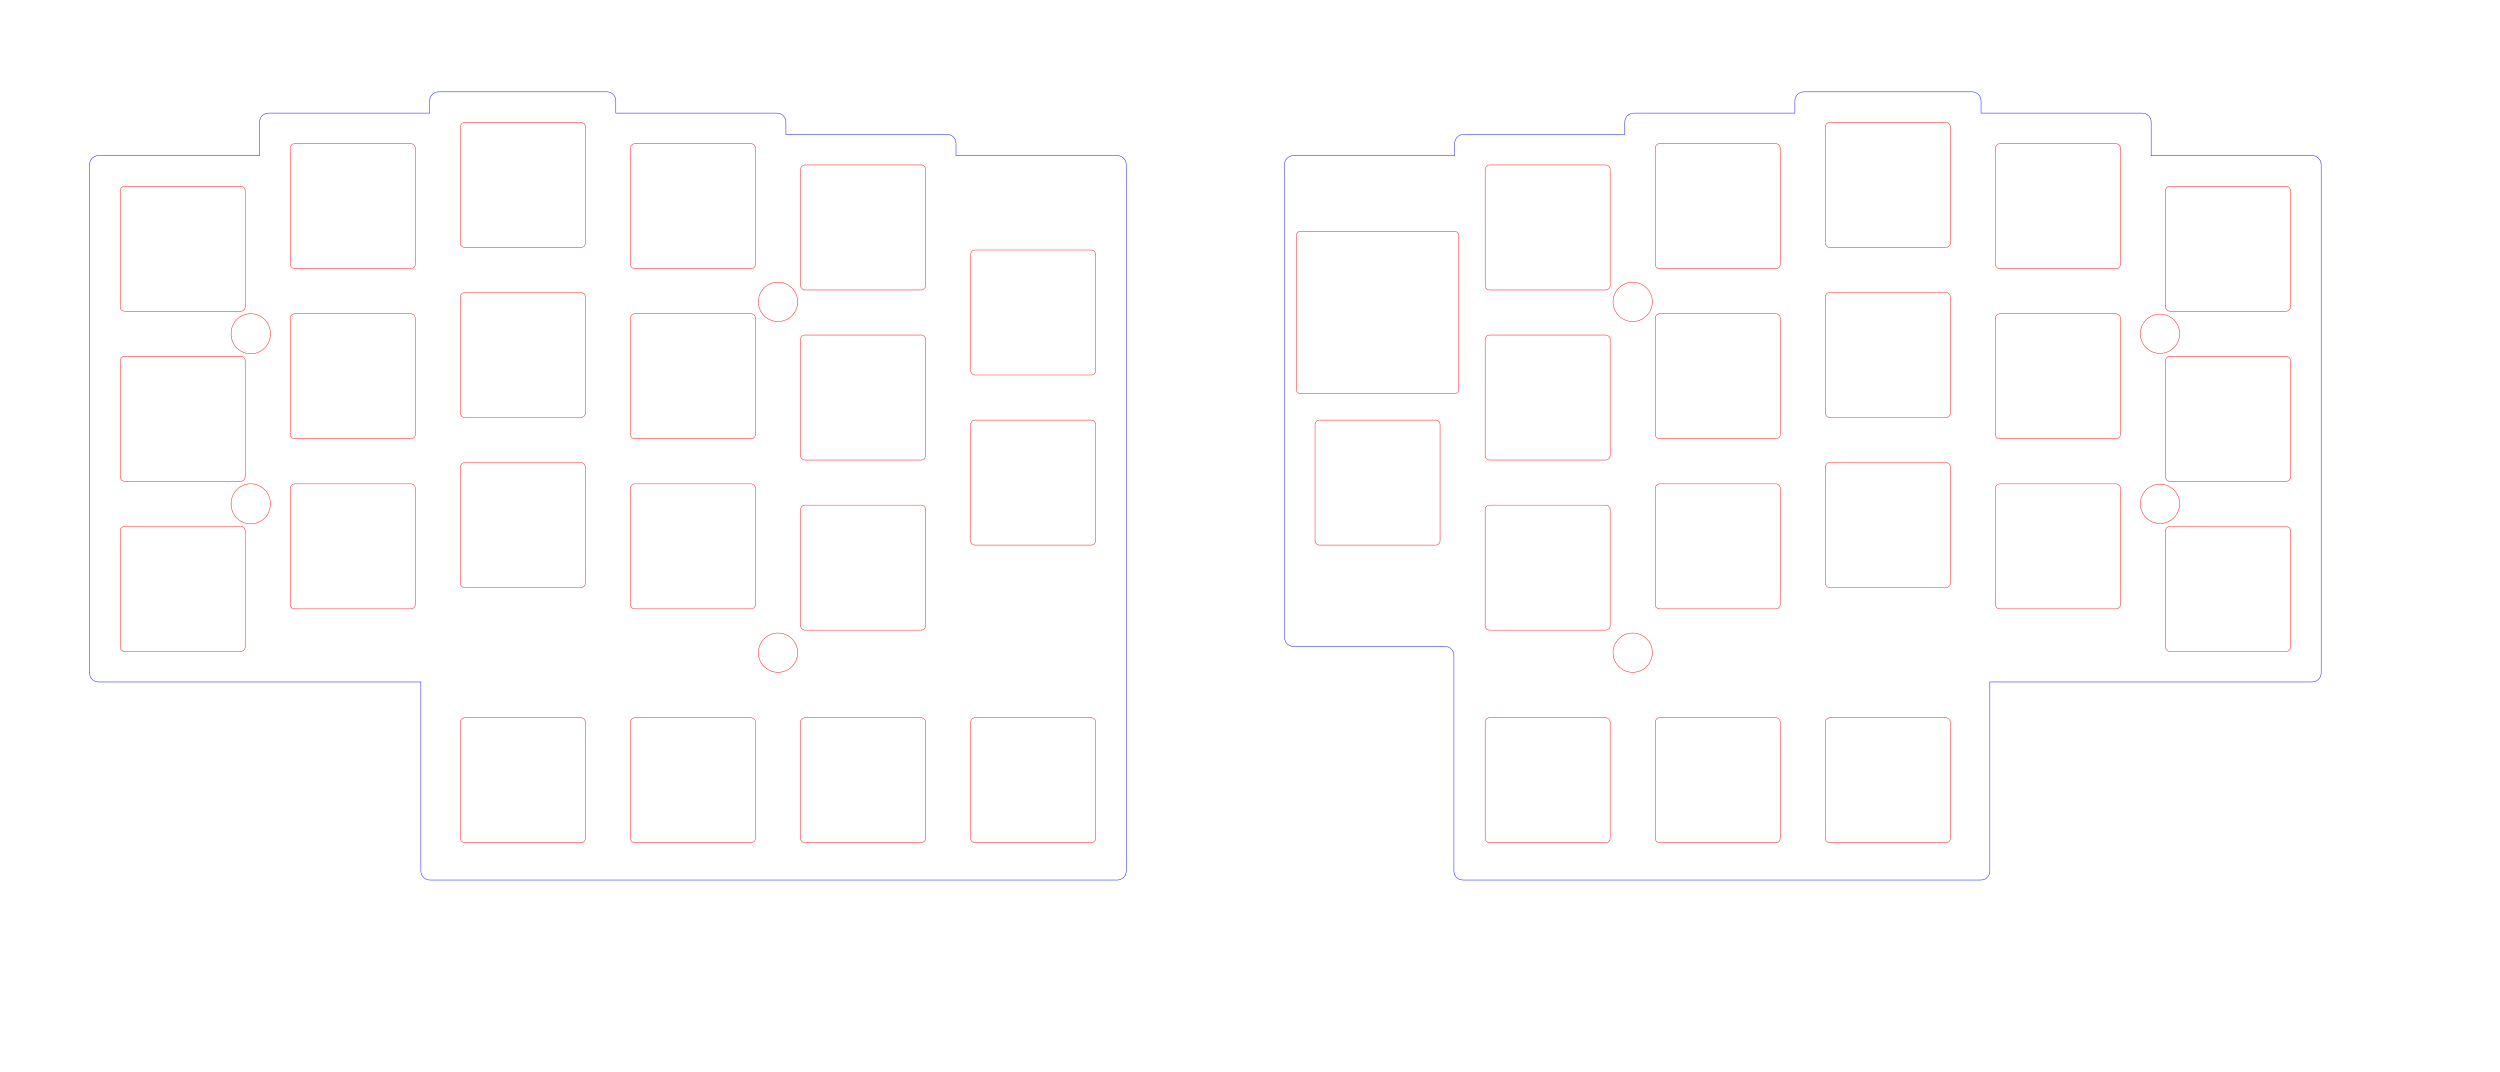
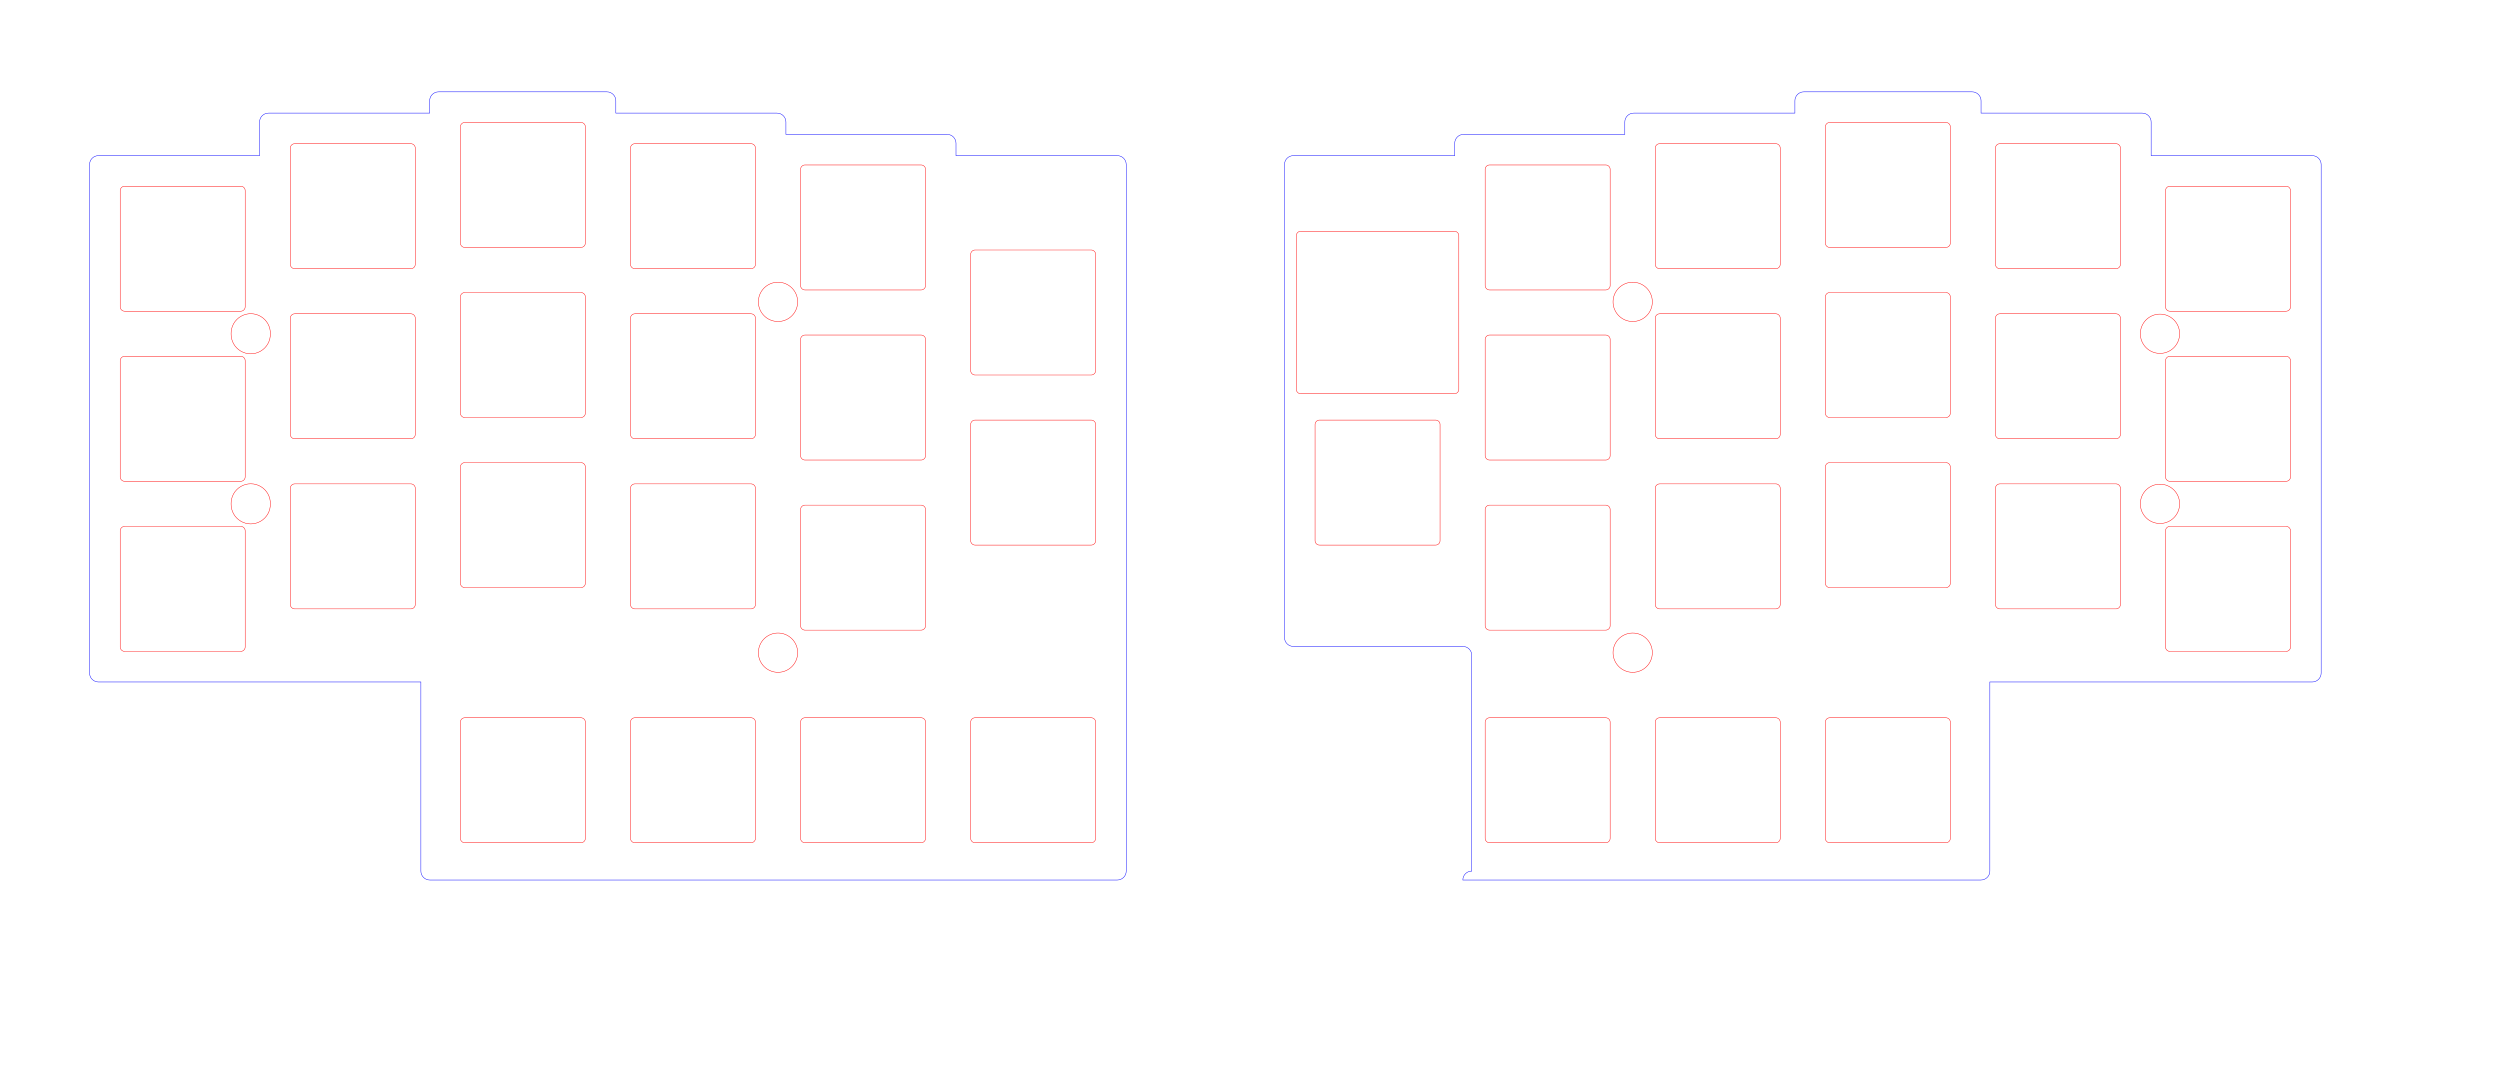
<svg xmlns="http://www.w3.org/2000/svg" version="1.1" width="280.0mm" height="120.0mm" viewBox="0 0 280.0 120.0">
  <g id="CUT2" style="fill:none;stroke:#0000ff;stroke-width:0.05">
    <path d="M 10.03,18.431 A 1,1 0 0 1 11.03,17.431 L 29.072,17.431 L 29.072,13.669 A 1,1 0 0 1 30.072,12.669 L 48.122,12.669 L 48.122,11.287 A 1,1 0 0 1 49.122,10.287 L 67.972,10.287 A 1,1 0 0 1 68.972,11.287 L 68.972,12.669 L 87.022,12.669 A 1,1 0 0 1 88.022,13.669 L 88.022,15.05 L 106.072,15.05 A 1,1 0 0 1 107.072,16.05 L 107.072,17.431 L 125.138,17.431 A 1,1 0 0 1 126.138,18.431 L 126.138,97.562 A 1,1 0 0 1 125.138,98.562 L 48.138,98.562 A 1,1 0 0 1 47.138,97.562 L 47.138,76.381 L 11.03,76.381 A 1,1 0 0 1 10.03,75.381 L 10.03,18.431 Z" />
-     <path d="M 143.863,18.431 A 1,1 0 0 1 144.863,17.431 L 162.928,17.431 L 162.928,16.05 A 1,1 0 0 1 163.928,15.05 L 181.978,15.05 L 181.978,13.669 A 1,1 0 0 1 182.978,12.669 L 201.028,12.669 L 201.028,11.287 A 1,1 0 0 1 202.028,10.287 L 220.878,10.287 A 1,1 0 0 1 221.878,11.287 L 221.878,12.669 L 239.928,12.669 A 1,1 0 0 1 240.928,13.669 L 240.928,17.431 L 258.97,17.431 A 1,1 0 0 1 259.97,18.431 L 259.97,75.381 A 1,1 0 0 1 258.97,76.381 L 222.863,76.381 L 222.863,97.562 A 1,1 0 0 1 221.863,98.562 L 163.838,98.562 A 1,1 0 0 1 162.838,97.562 L 162.838,73.4 A 1,1 0 0 0 161.838,72.4 L 144.863,72.4 A 1,1 0 0 1 143.863,71.4 L 143.863,18.431 Z" />
+     <path d="M 143.863,18.431 A 1,1 0 0 1 144.863,17.431 L 162.928,17.431 L 162.928,16.05 A 1,1 0 0 1 163.928,15.05 L 181.978,15.05 L 181.978,13.669 A 1,1 0 0 1 182.978,12.669 L 201.028,12.669 L 201.028,11.287 A 1,1 0 0 1 202.028,10.287 L 220.878,10.287 A 1,1 0 0 1 221.878,11.287 L 221.878,12.669 L 239.928,12.669 A 1,1 0 0 1 240.928,13.669 L 240.928,17.431 L 258.97,17.431 A 1,1 0 0 1 259.97,18.431 L 259.97,75.381 A 1,1 0 0 1 258.97,76.381 L 222.863,76.381 L 222.863,97.562 A 1,1 0 0 1 221.863,98.562 L 163.838,98.562 A 1,1 0 0 1 164.838,97.562 L 164.838,73.4 A 1,1 0 0 0 163.838,72.4 L 144.863,72.4 A 1,1 0 0 1 143.863,71.4 L 143.863,18.431 Z" />
  </g>
  <g id="CUT1" style="fill:none;stroke:#ff0000;stroke-width:0.05">
    <path d="M 13.463,21.356 A 0.5,0.5 0 0 1 13.963,20.856 L 26.962,20.856 A 0.5,0.5 0 0 1 27.462,21.356 L 27.462,34.356 A 0.5,0.5 0 0 1 26.962,34.856 L 13.963,34.856 A 0.5,0.5 0 0 1 13.463,34.356 L 13.463,21.356 Z" />
    <path d="M 13.463,40.406 A 0.5,0.5 0 0 1 13.963,39.906 L 26.962,39.906 A 0.5,0.5 0 0 1 27.462,40.406 L 27.462,53.406 A 0.5,0.5 0 0 1 26.962,53.906 L 13.963,53.906 A 0.5,0.5 0 0 1 13.463,53.406 L 13.463,40.406 Z" />
    <path d="M 13.463,59.456 A 0.5,0.5 0 0 1 13.963,58.956 L 26.962,58.956 A 0.5,0.5 0 0 1 27.462,59.456 L 27.462,72.456 A 0.5,0.5 0 0 1 26.962,72.956 L 13.963,72.956 A 0.5,0.5 0 0 1 13.463,72.456 L 13.463,59.456 Z" />
    <path d="M 32.513,16.594 A 0.5,0.5 0 0 1 33.013,16.094 L 46.013,16.094 A 0.5,0.5 0 0 1 46.513,16.594 L 46.513,29.594 A 0.5,0.5 0 0 1 46.013,30.094 L 33.013,30.094 A 0.5,0.5 0 0 1 32.513,29.594 L 32.513,16.594 Z" />
    <path d="M 32.513,35.644 A 0.5,0.5 0 0 1 33.013,35.144 L 46.013,35.144 A 0.5,0.5 0 0 1 46.513,35.644 L 46.513,48.644 A 0.5,0.5 0 0 1 46.013,49.144 L 33.013,49.144 A 0.5,0.5 0 0 1 32.513,48.644 L 32.513,35.644 Z" />
    <path d="M 32.513,54.694 A 0.5,0.5 0 0 1 33.013,54.194 L 46.013,54.194 A 0.5,0.5 0 0 1 46.513,54.694 L 46.513,67.694 A 0.5,0.5 0 0 1 46.013,68.194 L 33.013,68.194 A 0.5,0.5 0 0 1 32.513,67.694 L 32.513,54.694 Z" />
    <path d="M 51.562,14.213 A 0.5,0.5 0 0 1 52.062,13.713 L 65.062,13.713 A 0.5,0.5 0 0 1 65.562,14.213 L 65.562,27.212 A 0.5,0.5 0 0 1 65.062,27.712 L 52.062,27.712 A 0.5,0.5 0 0 1 51.562,27.212 L 51.562,14.213 Z" />
    <path d="M 51.562,33.263 A 0.5,0.5 0 0 1 52.062,32.763 L 65.062,32.763 A 0.5,0.5 0 0 1 65.562,33.263 L 65.562,46.263 A 0.5,0.5 0 0 1 65.062,46.763 L 52.062,46.763 A 0.5,0.5 0 0 1 51.562,46.263 L 51.562,33.263 Z" />
    <path d="M 51.562,52.312 A 0.5,0.5 0 0 1 52.062,51.812 L 65.062,51.812 A 0.5,0.5 0 0 1 65.562,52.312 L 65.562,65.312 A 0.5,0.5 0 0 1 65.062,65.812 L 52.062,65.812 A 0.5,0.5 0 0 1 51.562,65.312 L 51.562,52.312 Z" />
    <path d="M 70.612,16.594 A 0.5,0.5 0 0 1 71.112,16.094 L 84.112,16.094 A 0.5,0.5 0 0 1 84.612,16.594 L 84.612,29.594 A 0.5,0.5 0 0 1 84.112,30.094 L 71.112,30.094 A 0.5,0.5 0 0 1 70.612,29.594 L 70.612,16.594 Z" />
    <path d="M 70.612,35.644 A 0.5,0.5 0 0 1 71.112,35.144 L 84.112,35.144 A 0.5,0.5 0 0 1 84.612,35.644 L 84.612,48.644 A 0.5,0.5 0 0 1 84.112,49.144 L 71.112,49.144 A 0.5,0.5 0 0 1 70.612,48.644 L 70.612,35.644 Z" />
    <path d="M 70.612,54.694 A 0.5,0.5 0 0 1 71.112,54.194 L 84.112,54.194 A 0.5,0.5 0 0 1 84.612,54.694 L 84.612,67.694 A 0.5,0.5 0 0 1 84.112,68.194 L 71.112,68.194 A 0.5,0.5 0 0 1 70.612,67.694 L 70.612,54.694 Z" />
    <path d="M 89.662,18.975 A 0.5,0.5 0 0 1 90.162,18.475 L 103.162,18.475 A 0.5,0.5 0 0 1 103.662,18.975 L 103.662,31.975 A 0.5,0.5 0 0 1 103.162,32.475 L 90.162,32.475 A 0.5,0.5 0 0 1 89.662,31.975 L 89.662,18.975 Z" />
    <path d="M 89.662,38.025 A 0.5,0.5 0 0 1 90.162,37.525 L 103.162,37.525 A 0.5,0.5 0 0 1 103.662,38.025 L 103.662,51.025 A 0.5,0.5 0 0 1 103.162,51.525 L 90.162,51.525 A 0.5,0.5 0 0 1 89.662,51.025 L 89.662,38.025 Z" />
    <path d="M 89.662,57.075 A 0.5,0.5 0 0 1 90.162,56.575 L 103.162,56.575 A 0.5,0.5 0 0 1 103.662,57.075 L 103.662,70.075 A 0.5,0.5 0 0 1 103.162,70.575 L 90.162,70.575 A 0.5,0.5 0 0 1 89.662,70.075 L 89.662,57.075 Z" />
    <path d="M 108.713,28.5 A 0.5,0.5 0 0 1 109.213,28 L 122.213,28 A 0.5,0.5 0 0 1 122.713,28.5 L 122.713,41.5 A 0.5,0.5 0 0 1 122.213,42 L 109.213,42 A 0.5,0.5 0 0 1 108.713,41.5 L 108.713,28.5 Z" />
    <path d="M 108.713,47.55 A 0.5,0.5 0 0 1 109.213,47.05 L 122.213,47.05 A 0.5,0.5 0 0 1 122.713,47.55 L 122.713,60.55 A 0.5,0.5 0 0 1 122.213,61.05 L 109.213,61.05 A 0.5,0.5 0 0 1 108.713,60.55 L 108.713,47.55 Z" />
    <path d="M 51.562,80.888 A 0.5,0.5 0 0 1 52.062,80.388 L 65.062,80.388 A 0.5,0.5 0 0 1 65.562,80.888 L 65.562,93.888 A 0.5,0.5 0 0 1 65.062,94.388 L 52.062,94.388 A 0.5,0.5 0 0 1 51.562,93.888 L 51.562,80.888 Z" />
    <path d="M 70.612,80.888 A 0.5,0.5 0 0 1 71.112,80.388 L 84.112,80.388 A 0.5,0.5 0 0 1 84.612,80.888 L 84.612,93.888 A 0.5,0.5 0 0 1 84.112,94.388 L 71.112,94.388 A 0.5,0.5 0 0 1 70.612,93.888 L 70.612,80.888 Z" />
    <path d="M 89.662,80.888 A 0.5,0.5 0 0 1 90.162,80.388 L 103.162,80.388 A 0.5,0.5 0 0 1 103.662,80.888 L 103.662,93.888 A 0.5,0.5 0 0 1 103.162,94.388 L 90.162,94.388 A 0.5,0.5 0 0 1 89.662,93.888 L 89.662,80.888 Z" />
    <path d="M 108.713,80.888 A 0.5,0.5 0 0 1 109.213,80.388 L 122.213,80.388 A 0.5,0.5 0 0 1 122.713,80.888 L 122.713,93.888 A 0.5,0.5 0 0 1 122.213,94.388 L 109.213,94.388 A 0.5,0.5 0 0 1 108.713,93.888 L 108.713,80.888 Z" />
    <path d="M 25.883,37.381 A 2.2,2.2 0 1 0 30.282,37.381 A 2.2,2.2 0 1 0 25.883,37.381 Z" />
    <path d="M 25.883,56.431 A 2.2,2.2 0 1 0 30.282,56.431 A 2.2,2.2 0 1 0 25.883,56.431 Z" />
    <path d="M 84.938,33.809 A 2.2,2.2 0 1 0 89.338,33.809 A 2.2,2.2 0 1 0 84.938,33.809 Z" />
    <path d="M 84.938,73.1 A 2.2,2.2 0 1 0 89.338,73.1 A 2.2,2.2 0 1 0 84.938,73.1 Z" />
    <path d="M 242.537,21.356 A 0.5,0.5 0 0 1 243.037,20.856 L 256.038,20.856 A 0.5,0.5 0 0 1 256.538,21.356 L 256.538,34.356 A 0.5,0.5 0 0 1 256.038,34.856 L 243.037,34.856 A 0.5,0.5 0 0 1 242.537,34.356 L 242.537,21.356 Z" />
    <path d="M 242.537,40.406 A 0.5,0.5 0 0 1 243.037,39.906 L 256.038,39.906 A 0.5,0.5 0 0 1 256.538,40.406 L 256.538,53.406 A 0.5,0.5 0 0 1 256.038,53.906 L 243.037,53.906 A 0.5,0.5 0 0 1 242.537,53.406 L 242.537,40.406 Z" />
    <path d="M 242.537,59.456 A 0.5,0.5 0 0 1 243.037,58.956 L 256.038,58.956 A 0.5,0.5 0 0 1 256.538,59.456 L 256.538,72.456 A 0.5,0.5 0 0 1 256.038,72.956 L 243.037,72.956 A 0.5,0.5 0 0 1 242.537,72.456 L 242.537,59.456 Z" />
    <path d="M 223.488,16.594 A 0.5,0.5 0 0 1 223.988,16.094 L 236.988,16.094 A 0.5,0.5 0 0 1 237.488,16.594 L 237.488,29.594 A 0.5,0.5 0 0 1 236.988,30.094 L 223.988,30.094 A 0.5,0.5 0 0 1 223.488,29.594 L 223.488,16.594 Z" />
    <path d="M 223.488,35.644 A 0.5,0.5 0 0 1 223.988,35.144 L 236.988,35.144 A 0.5,0.5 0 0 1 237.488,35.644 L 237.488,48.644 A 0.5,0.5 0 0 1 236.988,49.144 L 223.988,49.144 A 0.5,0.5 0 0 1 223.488,48.644 L 223.488,35.644 Z" />
    <path d="M 223.488,54.694 A 0.5,0.5 0 0 1 223.988,54.194 L 236.988,54.194 A 0.5,0.5 0 0 1 237.488,54.694 L 237.488,67.694 A 0.5,0.5 0 0 1 236.988,68.194 L 223.988,68.194 A 0.5,0.5 0 0 1 223.488,67.694 L 223.488,54.694 Z" />
    <path d="M 204.438,14.213 A 0.5,0.5 0 0 1 204.938,13.713 L 217.938,13.713 A 0.5,0.5 0 0 1 218.438,14.213 L 218.438,27.212 A 0.5,0.5 0 0 1 217.938,27.712 L 204.938,27.712 A 0.5,0.5 0 0 1 204.438,27.212 L 204.438,14.213 Z" />
    <path d="M 204.438,33.263 A 0.5,0.5 0 0 1 204.938,32.763 L 217.938,32.763 A 0.5,0.5 0 0 1 218.438,33.263 L 218.438,46.263 A 0.5,0.5 0 0 1 217.938,46.763 L 204.938,46.763 A 0.5,0.5 0 0 1 204.438,46.263 L 204.438,33.263 Z" />
    <path d="M 204.438,52.312 A 0.5,0.5 0 0 1 204.938,51.812 L 217.938,51.812 A 0.5,0.5 0 0 1 218.438,52.312 L 218.438,65.312 A 0.5,0.5 0 0 1 217.938,65.812 L 204.938,65.812 A 0.5,0.5 0 0 1 204.438,65.312 L 204.438,52.312 Z" />
    <path d="M 185.387,16.594 A 0.5,0.5 0 0 1 185.887,16.094 L 198.887,16.094 A 0.5,0.5 0 0 1 199.387,16.594 L 199.387,29.594 A 0.5,0.5 0 0 1 198.887,30.094 L 185.887,30.094 A 0.5,0.5 0 0 1 185.387,29.594 L 185.387,16.594 Z" />
    <path d="M 185.387,35.644 A 0.5,0.5 0 0 1 185.887,35.144 L 198.887,35.144 A 0.5,0.5 0 0 1 199.387,35.644 L 199.387,48.644 A 0.5,0.5 0 0 1 198.887,49.144 L 185.887,49.144 A 0.5,0.5 0 0 1 185.387,48.644 L 185.387,35.644 Z" />
    <path d="M 185.387,54.694 A 0.5,0.5 0 0 1 185.887,54.194 L 198.887,54.194 A 0.5,0.5 0 0 1 199.387,54.694 L 199.387,67.694 A 0.5,0.5 0 0 1 198.887,68.194 L 185.887,68.194 A 0.5,0.5 0 0 1 185.387,67.694 L 185.387,54.694 Z" />
    <path d="M 166.338,18.975 A 0.5,0.5 0 0 1 166.838,18.475 L 179.838,18.475 A 0.5,0.5 0 0 1 180.338,18.975 L 180.338,31.975 A 0.5,0.5 0 0 1 179.838,32.475 L 166.838,32.475 A 0.5,0.5 0 0 1 166.338,31.975 L 166.338,18.975 Z" />
    <path d="M 166.338,38.025 A 0.5,0.5 0 0 1 166.838,37.525 L 179.838,37.525 A 0.5,0.5 0 0 1 180.338,38.025 L 180.338,51.025 A 0.5,0.5 0 0 1 179.838,51.525 L 166.838,51.525 A 0.5,0.5 0 0 1 166.338,51.025 L 166.338,38.025 Z" />
    <path d="M 166.338,57.075 A 0.5,0.5 0 0 1 166.838,56.575 L 179.838,56.575 A 0.5,0.5 0 0 1 180.338,57.075 L 180.338,70.075 A 0.5,0.5 0 0 1 179.838,70.575 L 166.838,70.575 A 0.5,0.5 0 0 1 166.338,70.075 L 166.338,57.075 Z" />
    <path d="M 147.287,47.55 A 0.5,0.5 0 0 1 147.787,47.05 L 160.787,47.05 A 0.5,0.5 0 0 1 161.287,47.55 L 161.287,60.55 A 0.5,0.5 0 0 1 160.787,61.05 L 147.787,61.05 A 0.5,0.5 0 0 1 147.287,60.55 L 147.287,47.55 Z" />
    <path d="M 166.338,80.888 A 0.5,0.5 0 0 1 166.838,80.388 L 179.838,80.388 A 0.5,0.5 0 0 1 180.338,80.888 L 180.338,93.888 A 0.5,0.5 0 0 1 179.838,94.388 L 166.838,94.388 A 0.5,0.5 0 0 1 166.338,93.888 L 166.338,80.888 Z" />
    <path d="M 185.387,80.888 A 0.5,0.5 0 0 1 185.887,80.388 L 198.887,80.388 A 0.5,0.5 0 0 1 199.387,80.888 L 199.387,93.888 A 0.5,0.5 0 0 1 198.887,94.388 L 185.887,94.388 A 0.5,0.5 0 0 1 185.387,93.888 L 185.387,80.888 Z" />
    <path d="M 204.438,80.888 A 0.5,0.5 0 0 1 204.938,80.388 L 217.938,80.388 A 0.5,0.5 0 0 1 218.438,80.888 L 218.438,93.888 A 0.5,0.5 0 0 1 217.938,94.388 L 204.938,94.388 A 0.5,0.5 0 0 1 204.438,93.888 L 204.438,80.888 Z" />
    <path d="M 145.188,26.4 A 0.5,0.5 0 0 1 145.688,25.9 L 162.887,25.9 A 0.5,0.5 0 0 1 163.387,26.4 L 163.387,43.6 A 0.5,0.5 0 0 1 162.887,44.1 L 145.688,44.1 A 0.5,0.5 0 0 1 145.188,43.6 L 145.188,26.4 Z" />
    <path d="M 239.718,37.381 A 2.2,2.2 0 1 0 244.118,37.381 A 2.2,2.2 0 1 0 239.718,37.381 Z" />
    <path d="M 239.718,56.431 A 2.2,2.2 0 1 0 244.118,56.431 A 2.2,2.2 0 1 0 239.718,56.431 Z" />
    <path d="M 180.662,33.809 A 2.2,2.2 0 1 0 185.062,33.809 A 2.2,2.2 0 1 0 180.662,33.809 Z" />
    <path d="M 180.662,73.1 A 2.2,2.2 0 1 0 185.062,73.1 A 2.2,2.2 0 1 0 180.662,73.1 Z" />
  </g>
</svg>
